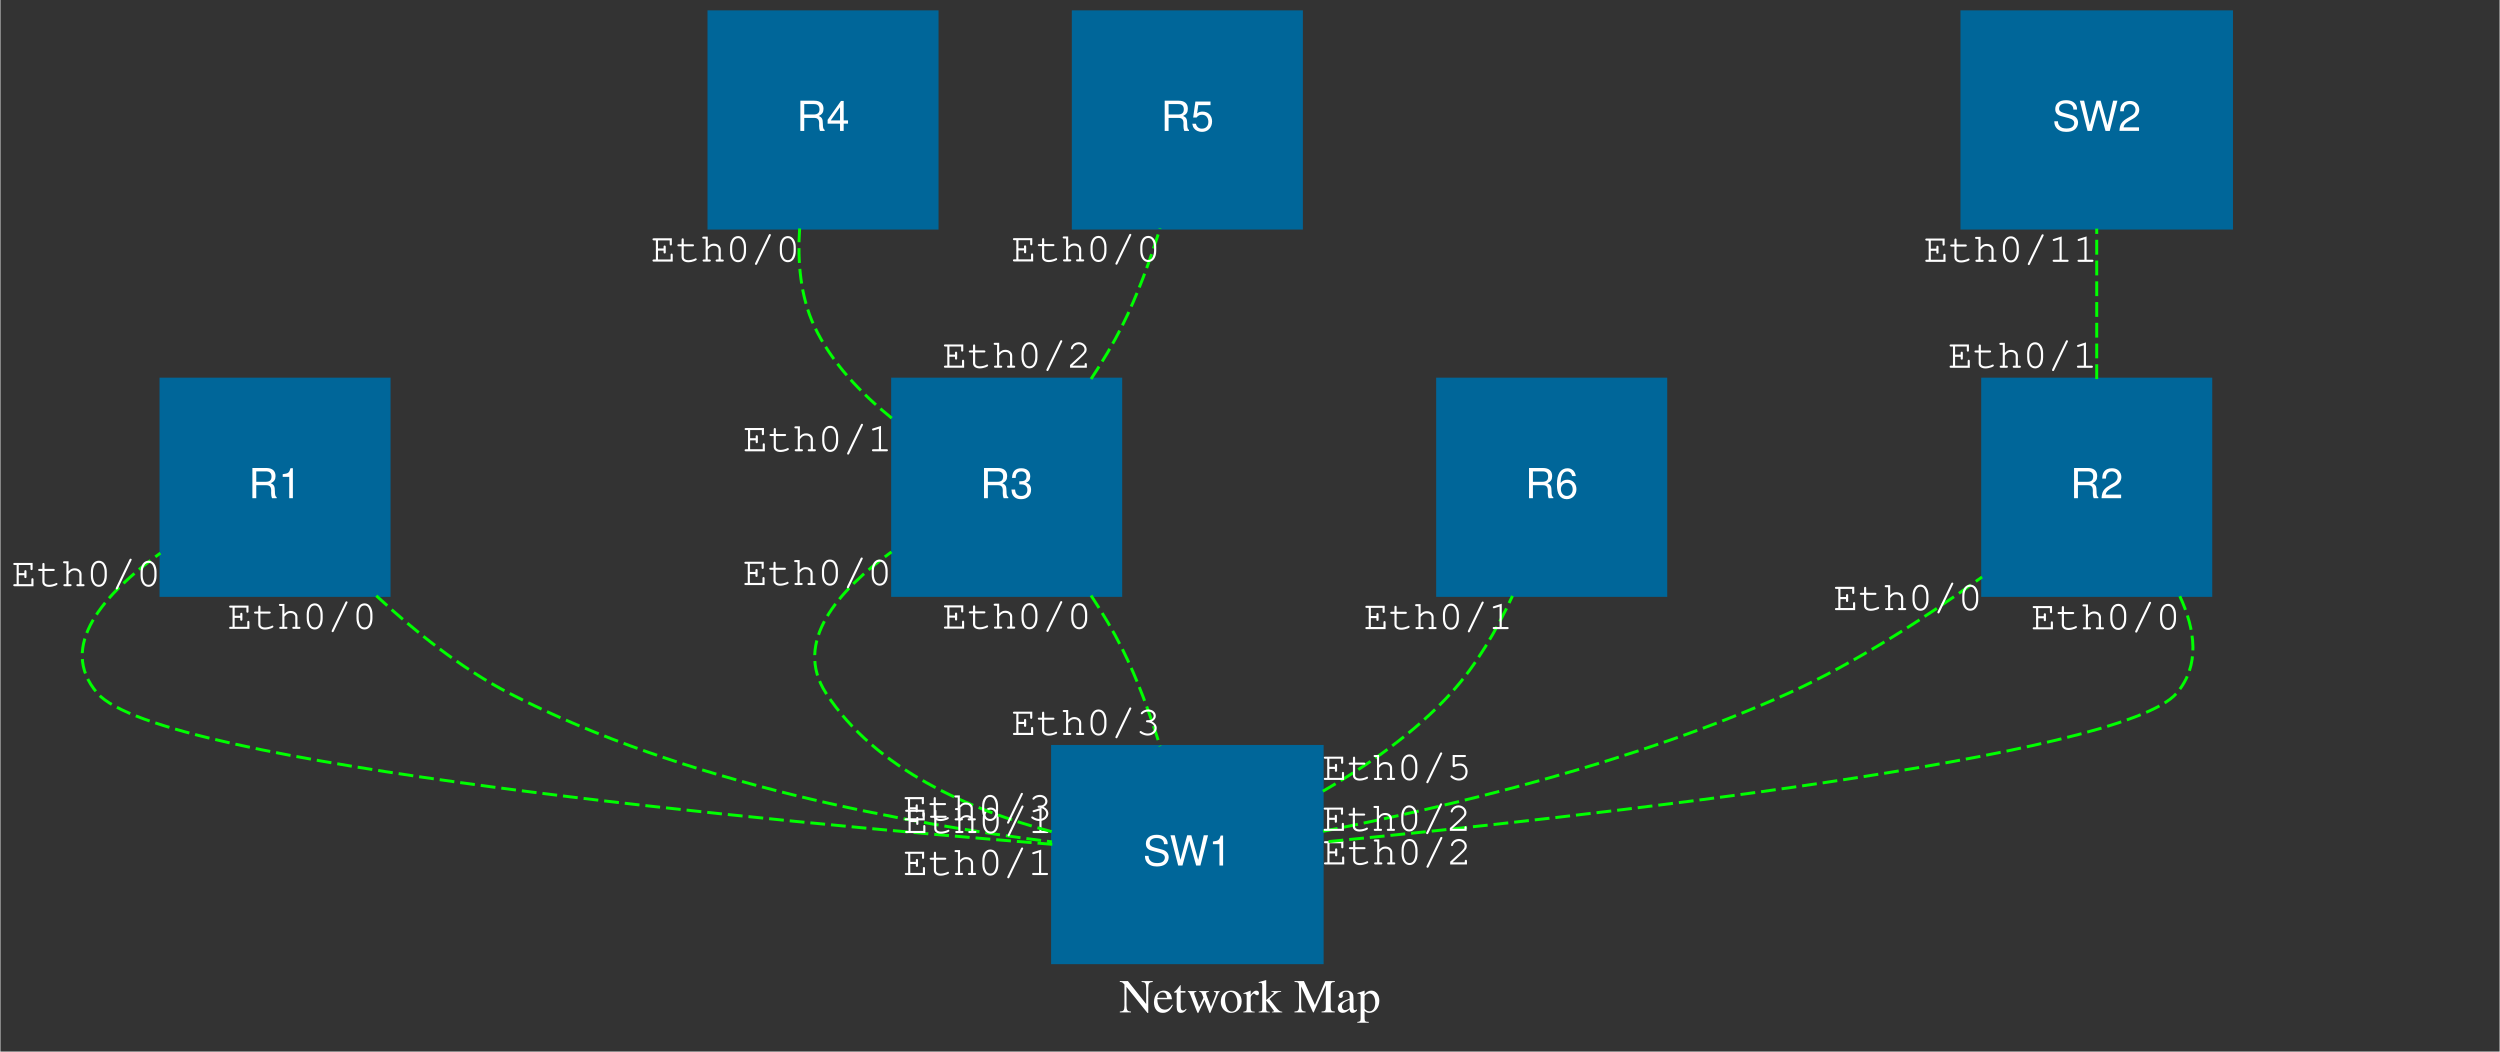
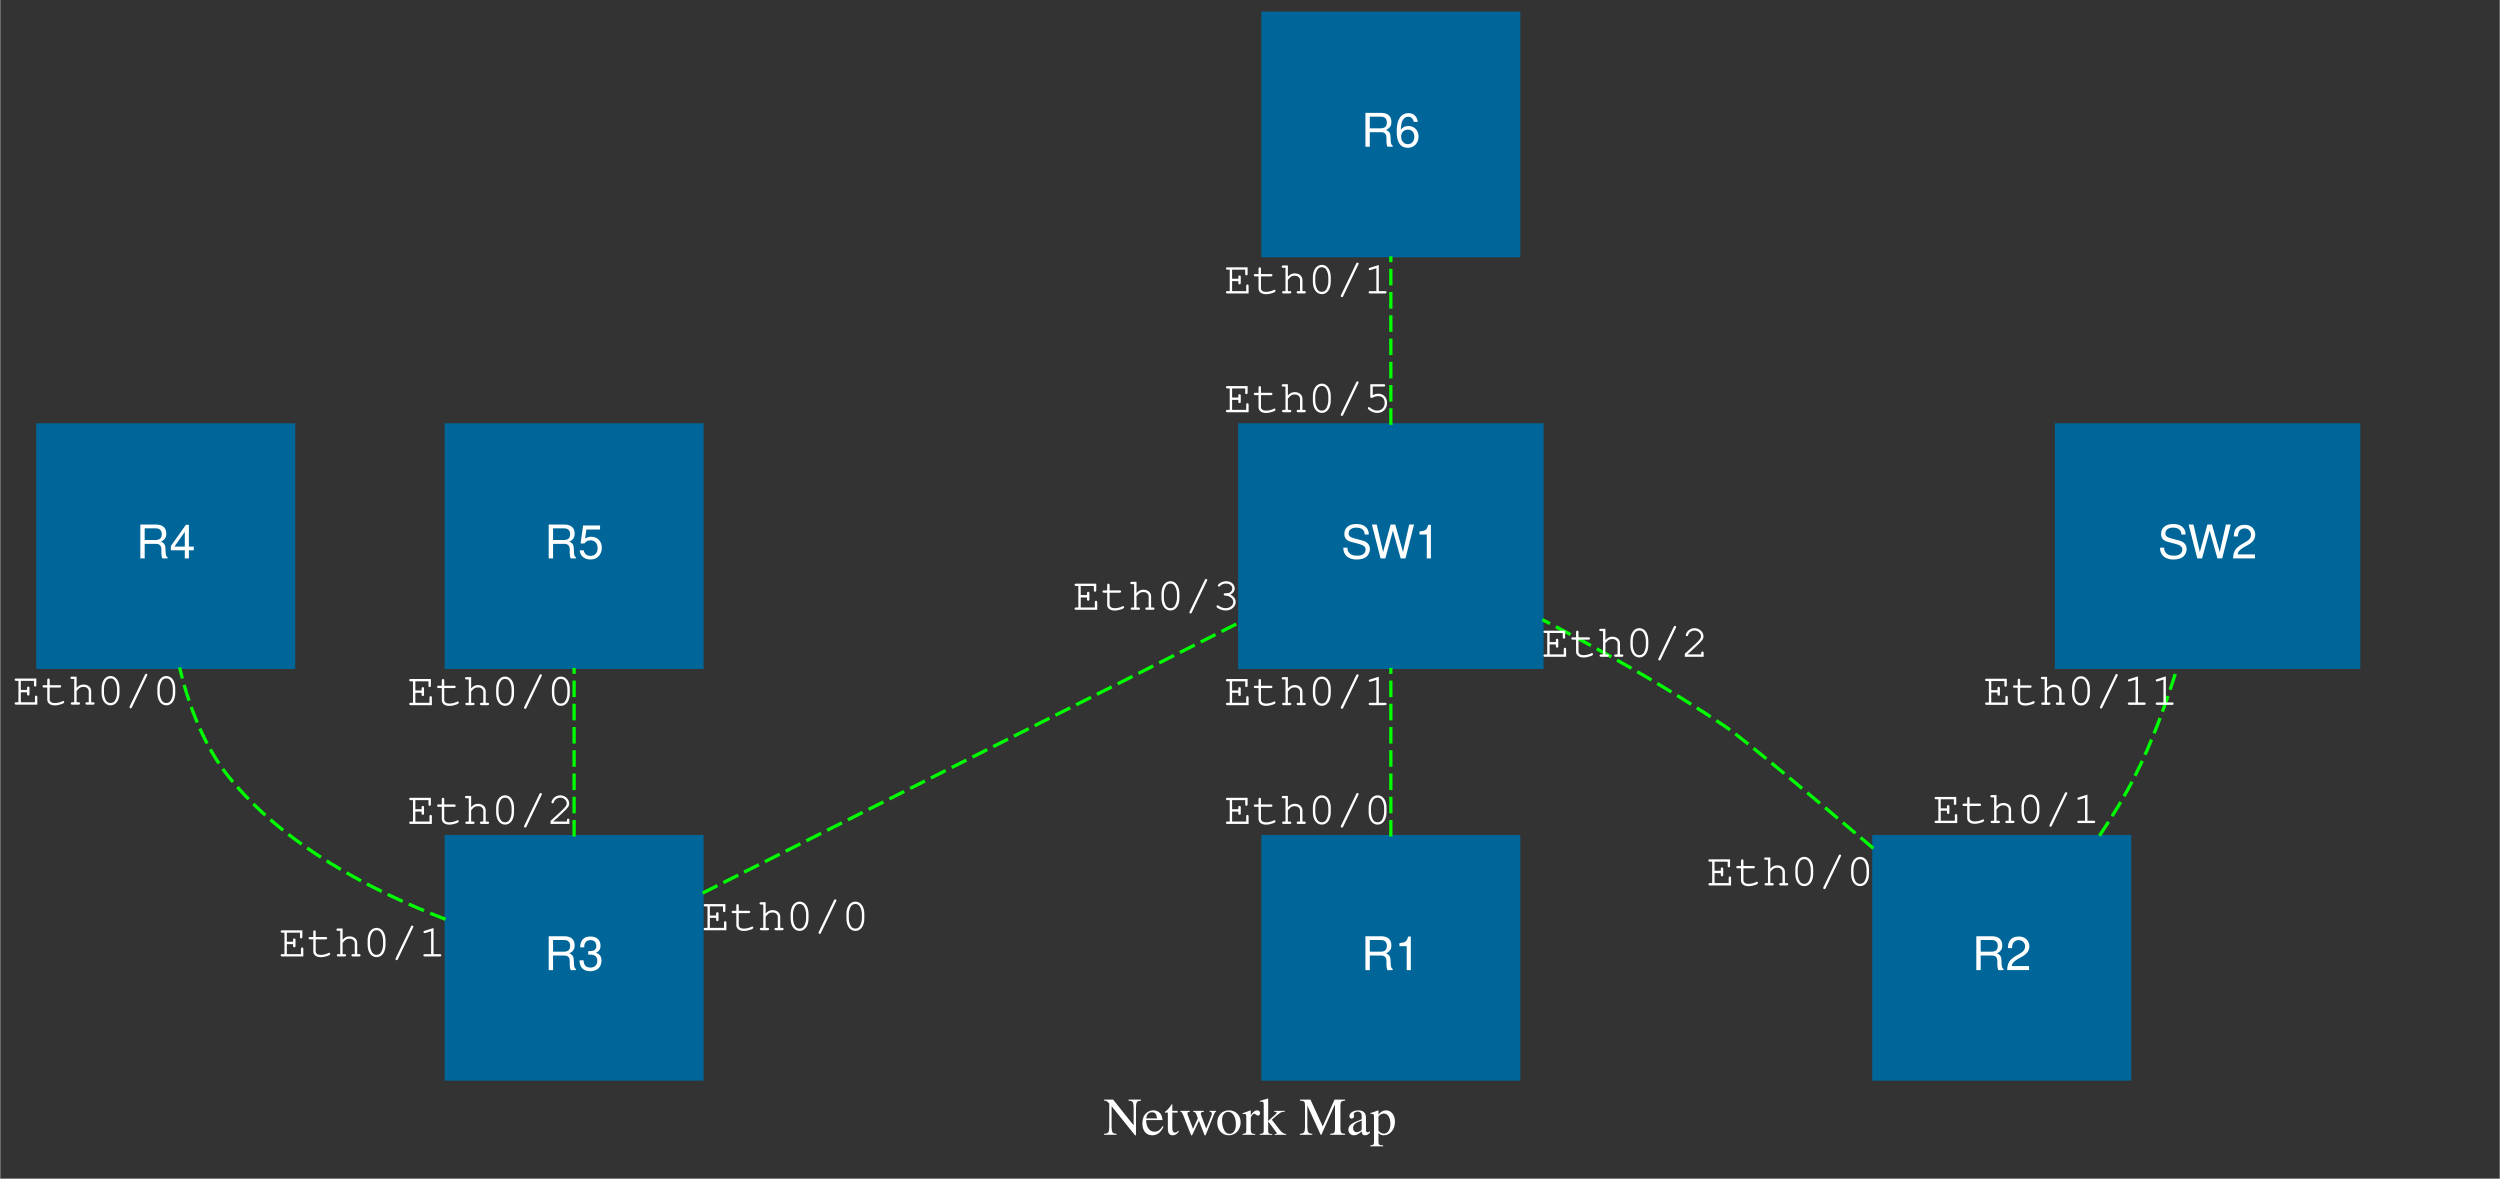
- <svg xmlns="http://www.w3.org/2000/svg" width="844pt" height="355pt" viewBox="0.00 0.00 843.70 355.00">
+ <svg xmlns="http://www.w3.org/2000/svg" width="753pt" height="355pt" viewBox="0.00 0.00 752.83 355.00">
  <g id="graph0" class="graph" transform="scale(1 1) rotate(0) translate(4 351)">
-     <polygon fill="#333333" stroke="transparent" points="-4,4 -4,-351 839.702,-351 839.702,4 -4,4" />
-     <text text-anchor="middle" x="417.851" y="-9.2" font-family="Times,serif" font-size="16.00" fill="#ffffff">Network Map</text>
+     <polygon fill="#333333" stroke="transparent" points="-4,4 -4,-351 748.833,-351 748.833,4 -4,4" />
+     <text text-anchor="middle" x="372.416" y="-9.2" font-family="Times,serif" font-size="16.00" fill="#ffffff">Network Map</text>
    <g id="node1" class="node">
-       <polygon fill="#006699" stroke="#006699" points="558.202,-223 481.202,-223 481.202,-150 558.202,-150 558.202,-223" />
-       <text text-anchor="middle" x="519.702" y="-182.8" font-family="Helvetica,sans-Serif" font-size="14.00" fill="#ffffff">R6</text>
+       <polygon fill="#006699" stroke="#006699" points="84.333,-223 7.333,-223 7.333,-150 84.333,-150 84.333,-223" />
+       <text text-anchor="middle" x="45.833" y="-182.8" font-family="Helvetica,sans-Serif" font-size="14.00" fill="#ffffff">R4</text>
    </g>
    <g id="node2" class="node">
-       <polygon fill="#006699" stroke="#006699" points="127.203,-223 50.203,-223 50.203,-150 127.203,-150 127.203,-223" />
-       <text text-anchor="middle" x="88.703" y="-182.8" font-family="Helvetica,sans-Serif" font-size="14.00" fill="#ffffff">R1</text>
+       <polygon fill="#006699" stroke="#006699" points="637.333,-99 560.333,-99 560.333,-26 637.333,-26 637.333,-99" />
+       <text text-anchor="middle" x="598.833" y="-58.8" font-family="Helvetica,sans-Serif" font-size="14.00" fill="#ffffff">R2</text>
+     </g>
+     <g id="node5" class="node">
+       <polygon fill="#006699" stroke="#006699" points="460.333,-223 369.333,-223 369.333,-150 460.333,-150 460.333,-223" />
+       <text text-anchor="middle" x="414.833" y="-182.8" font-family="Helvetica,sans-Serif" font-size="14.00" fill="#ffffff">SW1</text>
+     </g>
+     <g id="edge3" class="edge">
+       <path fill="none" stroke="#00ff00" stroke-dasharray="5,2" d="M560.151,-95.494C540.915,-111.789 520.732,-128.677 515.833,-132 498.436,-143.799 478.225,-155.129 460.473,-164.373" />
+       <text text-anchor="middle" x="583.833" y="-120.8" font-family="Courier,monospace" font-size="14.00" fill="#ffffff">            </text>
+       <text text-anchor="middle" x="485.473" y="-153.173" font-family="Courier,monospace" font-size="14.00" fill="#ffffff">Eth0/2</text>
+       <text text-anchor="middle" x="535.151" y="-84.294" font-family="Courier,monospace" font-size="14.00" fill="#ffffff">Eth0/0</text>
+     </g>
+     <g id="node7" class="node">
+       <polygon fill="#006699" stroke="#006699" points="706.333,-223 615.333,-223 615.333,-150 706.333,-150 706.333,-223" />
+       <text text-anchor="middle" x="660.833" y="-182.8" font-family="Helvetica,sans-Serif" font-size="14.00" fill="#ffffff">SW2</text>
+     </g>
+     <g id="edge4" class="edge">
+       <path fill="none" stroke="#00ff00" stroke-dasharray="5,2" d="M628.276,-99.284C632.141,-105.024 635.804,-111.035 638.833,-117 644.047,-127.269 648.334,-139.019 651.695,-149.9" />
+       <text text-anchor="middle" x="694.833" y="-120.8" font-family="Courier,monospace" font-size="14.00" fill="#ffffff">            </text>
+       <text text-anchor="middle" x="622.695" y="-138.7" font-family="Courier,monospace" font-size="14.00" fill="#ffffff">Eth0/11</text>
+       <text text-anchor="middle" x="603.276" y="-103.084" font-family="Courier,monospace" font-size="14.00" fill="#ffffff">Eth0/1</text>
+     </g>
+     <g id="node3" class="node">
+       <polygon fill="#006699" stroke="#006699" points="453.333,-99 376.333,-99 376.333,-26 453.333,-26 453.333,-99" />
+       <text text-anchor="middle" x="414.833" y="-58.8" font-family="Helvetica,sans-Serif" font-size="14.00" fill="#ffffff">R1</text>
+     </g>
+     <g id="edge2" class="edge">
+       <path fill="none" stroke="#00ff00" stroke-dasharray="5,2" d="M414.833,-99.033C414.833,-115.036 414.833,-133.778 414.833,-149.799" />
+       <text text-anchor="middle" x="464.833" y="-120.8" font-family="Courier,monospace" font-size="14.00" fill="#ffffff">            </text>
+       <text text-anchor="middle" x="389.833" y="-138.599" font-family="Courier,monospace" font-size="14.00" fill="#ffffff">Eth0/1</text>
+       <text text-anchor="middle" x="389.833" y="-102.833" font-family="Courier,monospace" font-size="14.00" fill="#ffffff">Eth0/0</text>
+     </g>
+     <g id="node4" class="node">
+       <polygon fill="#006699" stroke="#006699" points="207.333,-223 130.333,-223 130.333,-150 207.333,-150 207.333,-223" />
+       <text text-anchor="middle" x="168.833" y="-182.8" font-family="Helvetica,sans-Serif" font-size="14.00" fill="#ffffff">R5</text>
+     </g>
+     <g id="node8" class="node">
+       <polygon fill="#006699" stroke="#006699" points="453.333,-347 376.333,-347 376.333,-274 453.333,-274 453.333,-347" />
+       <text text-anchor="middle" x="414.833" y="-306.8" font-family="Helvetica,sans-Serif" font-size="14.00" fill="#ffffff">R6</text>
+     </g>
+     <g id="edge1" class="edge">
+       <path fill="none" stroke="#00ff00" stroke-dasharray="5,2" d="M414.833,-223.033C414.833,-239.036 414.833,-257.778 414.833,-273.799" />
+       <text text-anchor="middle" x="464.833" y="-244.8" font-family="Courier,monospace" font-size="14.00" fill="#ffffff">            </text>
+       <text text-anchor="middle" x="389.833" y="-262.599" font-family="Courier,monospace" font-size="14.00" fill="#ffffff">Eth0/1</text>
+       <text text-anchor="middle" x="389.833" y="-226.833" font-family="Courier,monospace" font-size="14.00" fill="#ffffff">Eth0/5</text>
    </g>
    <g id="node6" class="node">
-       <polygon fill="#006699" stroke="#006699" points="442.202,-99 351.202,-99 351.202,-26 442.202,-26 442.202,-99" />
-       <text text-anchor="middle" x="396.702" y="-58.8" font-family="Helvetica,sans-Serif" font-size="14.00" fill="#ffffff">SW1</text>
+       <polygon fill="#006699" stroke="#006699" points="207.333,-99 130.333,-99 130.333,-26 207.333,-26 207.333,-99" />
+       <text text-anchor="middle" x="168.833" y="-58.8" font-family="Helvetica,sans-Serif" font-size="14.00" fill="#ffffff">R3</text>
+     </g>
+     <g id="edge6" class="edge">
+       <path fill="none" stroke="#00ff00" stroke-dasharray="5,2" d="M130.123,-74.106C108.003,-82.621 81.444,-96.353 64.833,-117 57.306,-126.356 52.752,-138.469 50,-149.955" />
+       <text text-anchor="middle" x="114.833" y="-120.8" font-family="Courier,monospace" font-size="14.00" fill="#ffffff">            </text>
+       <text text-anchor="middle" x="25" y="-138.755" font-family="Courier,monospace" font-size="14.00" fill="#ffffff">Eth0/0</text>
+       <text text-anchor="middle" x="105.123" y="-62.906" font-family="Courier,monospace" font-size="14.00" fill="#ffffff">Eth0/1</text>
+     </g>
+     <g id="edge7" class="edge">
+       <path fill="none" stroke="#00ff00" stroke-dasharray="5,2" d="M168.833,-99.033C168.833,-115.036 168.833,-133.778 168.833,-149.799" />
+       <text text-anchor="middle" x="218.833" y="-120.8" font-family="Courier,monospace" font-size="14.00" fill="#ffffff">            </text>
+       <text text-anchor="middle" x="143.833" y="-138.599" font-family="Courier,monospace" font-size="14.00" fill="#ffffff">Eth0/0</text>
+       <text text-anchor="middle" x="143.833" y="-102.833" font-family="Courier,monospace" font-size="14.00" fill="#ffffff">Eth0/2</text>
    </g>
    <g id="edge5" class="edge">
-       <path fill="none" stroke="#00ff00" stroke-dasharray="5,2" d="M122.884,-149.883C135.876,-137.838 151.479,-125.396 167.702,-117 226.681,-86.476 303.055,-72.744 350.976,-66.784" />
-       <text text-anchor="middle" x="217.702" y="-120.8" font-family="Courier,monospace" font-size="14.00" fill="#ffffff">            </text>
-       <text text-anchor="middle" x="325.976" y="-55.584" font-family="Courier,monospace" font-size="14.00" fill="#ffffff">Eth0/1</text>
-       <text text-anchor="middle" x="97.884" y="-138.683" font-family="Courier,monospace" font-size="14.00" fill="#ffffff">Eth0/0</text>
-     </g>
-     <g id="node3" class="node">
-       <polygon fill="#006699" stroke="#006699" points="374.202,-223 297.202,-223 297.202,-150 374.202,-150 374.202,-223" />
-       <text text-anchor="middle" x="335.702" y="-182.8" font-family="Helvetica,sans-Serif" font-size="14.00" fill="#ffffff">R3</text>
-     </g>
-     <g id="node4" class="node">
-       <polygon fill="#006699" stroke="#006699" points="312.202,-347 235.202,-347 235.202,-274 312.202,-274 312.202,-347" />
-       <text text-anchor="middle" x="273.702" y="-306.8" font-family="Helvetica,sans-Serif" font-size="14.00" fill="#ffffff">R4</text>
-     </g>
-     <g id="edge9" class="edge">
-       <path fill="none" stroke="#00ff00" stroke-dasharray="5,2" d="M296.906,-209.826C286.436,-218.23 276.431,-228.722 270.702,-241 266.005,-251.069 265.071,-262.877 265.803,-273.873" />
-       <text text-anchor="middle" x="320.702" y="-244.8" font-family="Courier,monospace" font-size="14.00" fill="#ffffff">            </text>
-       <text text-anchor="middle" x="240.803" y="-262.673" font-family="Courier,monospace" font-size="14.00" fill="#ffffff">Eth0/0</text>
-       <text text-anchor="middle" x="271.906" y="-198.626" font-family="Courier,monospace" font-size="14.00" fill="#ffffff">Eth0/1</text>
-     </g>
-     <g id="node5" class="node">
-       <polygon fill="#006699" stroke="#006699" points="435.202,-347 358.202,-347 358.202,-274 435.202,-274 435.202,-347" />
-       <text text-anchor="middle" x="396.702" y="-306.8" font-family="Helvetica,sans-Serif" font-size="14.00" fill="#ffffff">R5</text>
-     </g>
-     <g id="edge10" class="edge">
-       <path fill="none" stroke="#00ff00" stroke-dasharray="5,2" d="M364.186,-223.044C368.031,-228.867 371.683,-234.965 374.702,-241 379.855,-251.3 384.124,-263.059 387.487,-273.939" />
-       <text text-anchor="middle" x="431.702" y="-244.8" font-family="Courier,monospace" font-size="14.00" fill="#ffffff">            </text>
-       <text text-anchor="middle" x="362.487" y="-262.739" font-family="Courier,monospace" font-size="14.00" fill="#ffffff">Eth0/0</text>
-       <text text-anchor="middle" x="339.186" y="-226.844" font-family="Courier,monospace" font-size="14.00" fill="#ffffff">Eth0/2</text>
-     </g>
-     <g id="edge8" class="edge">
-       <path fill="none" stroke="#00ff00" stroke-dasharray="5,2" d="M364.186,-149.956C368.031,-144.133 371.683,-138.035 374.702,-132 379.855,-121.7 384.124,-109.941 387.487,-99.061" />
-       <text text-anchor="middle" x="431.702" y="-120.8" font-family="Courier,monospace" font-size="14.00" fill="#ffffff">            </text>
-       <text text-anchor="middle" x="362.487" y="-102.861" font-family="Courier,monospace" font-size="14.00" fill="#ffffff">Eth0/3</text>
-       <text text-anchor="middle" x="339.186" y="-138.756" font-family="Courier,monospace" font-size="14.00" fill="#ffffff">Eth0/0</text>
-     </g>
-     <g id="edge4" class="edge">
-       <path fill="none" stroke="#00ff00" stroke-dasharray="5,2" d="M442.447,-83.881C457.587,-92.575 473.632,-103.732 485.702,-117 494.29,-126.439 501.186,-138.444 506.463,-149.81" />
-       <text text-anchor="middle" x="545.702" y="-120.8" font-family="Courier,monospace" font-size="14.00" fill="#ffffff">            </text>
-       <text text-anchor="middle" x="481.463" y="-138.61" font-family="Courier,monospace" font-size="14.00" fill="#ffffff">Eth0/1</text>
-       <text text-anchor="middle" x="467.447" y="-87.681" font-family="Courier,monospace" font-size="14.00" fill="#ffffff">Eth0/5</text>
-     </g>
-     <g id="edge1" class="edge">
-       <path fill="none" stroke="#00ff00" stroke-dasharray="5,2" d="M351.099,-65.955C257.253,-73.528 49.535,-92.856 28.703,-117 15.061,-132.81 31.092,-150.639 50,-164.28" />
-       <text text-anchor="middle" x="78.703" y="-120.8" font-family="Courier,monospace" font-size="14.00" fill="#ffffff">            </text>
-       <text text-anchor="middle" x="25" y="-153.08" font-family="Courier,monospace" font-size="14.00" fill="#ffffff">Eth0/0</text>
-       <text text-anchor="middle" x="326.099" y="-69.755" font-family="Courier,monospace" font-size="14.00" fill="#ffffff">Eth0/1</text>
-     </g>
-     <g id="edge3" class="edge">
-       <path fill="none" stroke="#00ff00" stroke-dasharray="5,2" d="M350.901,-70.227C323.764,-77.415 291.49,-91.114 274.702,-117 263.521,-134.241 278.771,-151.616 296.817,-164.681" />
-       <text text-anchor="middle" x="324.702" y="-120.8" font-family="Courier,monospace" font-size="14.00" fill="#ffffff">            </text>
-       <text text-anchor="middle" x="271.817" y="-153.481" font-family="Courier,monospace" font-size="14.00" fill="#ffffff">Eth0/0</text>
-       <text text-anchor="middle" x="325.901" y="-74.027" font-family="Courier,monospace" font-size="14.00" fill="#ffffff">Eth0/3</text>
-     </g>
-     <g id="node8" class="node">
-       <polygon fill="#006699" stroke="#006699" points="742.202,-223 665.202,-223 665.202,-150 742.202,-150 742.202,-223" />
-       <text text-anchor="middle" x="703.702" y="-182.8" font-family="Helvetica,sans-Serif" font-size="14.00" fill="#ffffff">R2</text>
-     </g>
-     <g id="edge2" class="edge">
-       <path fill="none" stroke="#00ff00" stroke-dasharray="5,2" d="M442.509,-70.349C484.637,-78.59 548.189,-93.643 599.702,-117 622.645,-127.403 646.149,-142.648 664.996,-156.211" />
-       <text text-anchor="middle" x="676.702" y="-120.8" font-family="Courier,monospace" font-size="14.00" fill="#ffffff">            </text>
-       <text text-anchor="middle" x="639.996" y="-145.011" font-family="Courier,monospace" font-size="14.00" fill="#ffffff">Eth0/0</text>
-       <text text-anchor="middle" x="467.509" y="-59.149" font-family="Courier,monospace" font-size="14.00" fill="#ffffff">Eth0/2</text>
-     </g>
-     <g id="node7" class="node">
-       <polygon fill="#006699" stroke="#006699" points="749.202,-347 658.202,-347 658.202,-274 749.202,-274 749.202,-347" />
-       <text text-anchor="middle" x="703.702" y="-306.8" font-family="Helvetica,sans-Serif" font-size="14.00" fill="#ffffff">SW2</text>
-     </g>
-     <g id="edge6" class="edge">
-       <path fill="none" stroke="#00ff00" stroke-dasharray="5,2" d="M731.758,-149.727C737.002,-138.356 738.667,-126.37 730.702,-117 712.223,-95.261 529.484,-75.134 442.401,-66.689" />
-       <text text-anchor="middle" x="785.702" y="-120.8" font-family="Courier,monospace" font-size="14.00" fill="#ffffff">            </text>
-       <text text-anchor="middle" x="467.401" y="-70.489" font-family="Courier,monospace" font-size="14.00" fill="#ffffff">Eth0/2</text>
-       <text text-anchor="middle" x="706.758" y="-138.527" font-family="Courier,monospace" font-size="14.00" fill="#ffffff">Eth0/0</text>
-     </g>
-     <g id="edge7" class="edge">
-       <path fill="none" stroke="#00ff00" stroke-dasharray="5,2" d="M703.702,-223.033C703.702,-239.036 703.702,-257.778 703.702,-273.799" />
-       <text text-anchor="middle" x="753.702" y="-244.8" font-family="Courier,monospace" font-size="14.00" fill="#ffffff">            </text>
-       <text text-anchor="middle" x="674.702" y="-262.599" font-family="Courier,monospace" font-size="14.00" fill="#ffffff">Eth0/11</text>
-       <text text-anchor="middle" x="678.702" y="-226.833" font-family="Courier,monospace" font-size="14.00" fill="#ffffff">Eth0/1</text>
+       <path fill="none" stroke="#00ff00" stroke-dasharray="5,2" d="M207.541,-82.011C251.38,-104.109 322.746,-140.082 369.244,-163.52" />
+       <text text-anchor="middle" x="356.833" y="-120.8" font-family="Courier,monospace" font-size="14.00" fill="#ffffff">            </text>
+       <text text-anchor="middle" x="344.244" y="-167.32" font-family="Courier,monospace" font-size="14.00" fill="#ffffff">Eth0/3</text>
+       <text text-anchor="middle" x="232.541" y="-70.811" font-family="Courier,monospace" font-size="14.00" fill="#ffffff">Eth0/0</text>
    </g>
  </g>
</svg>
